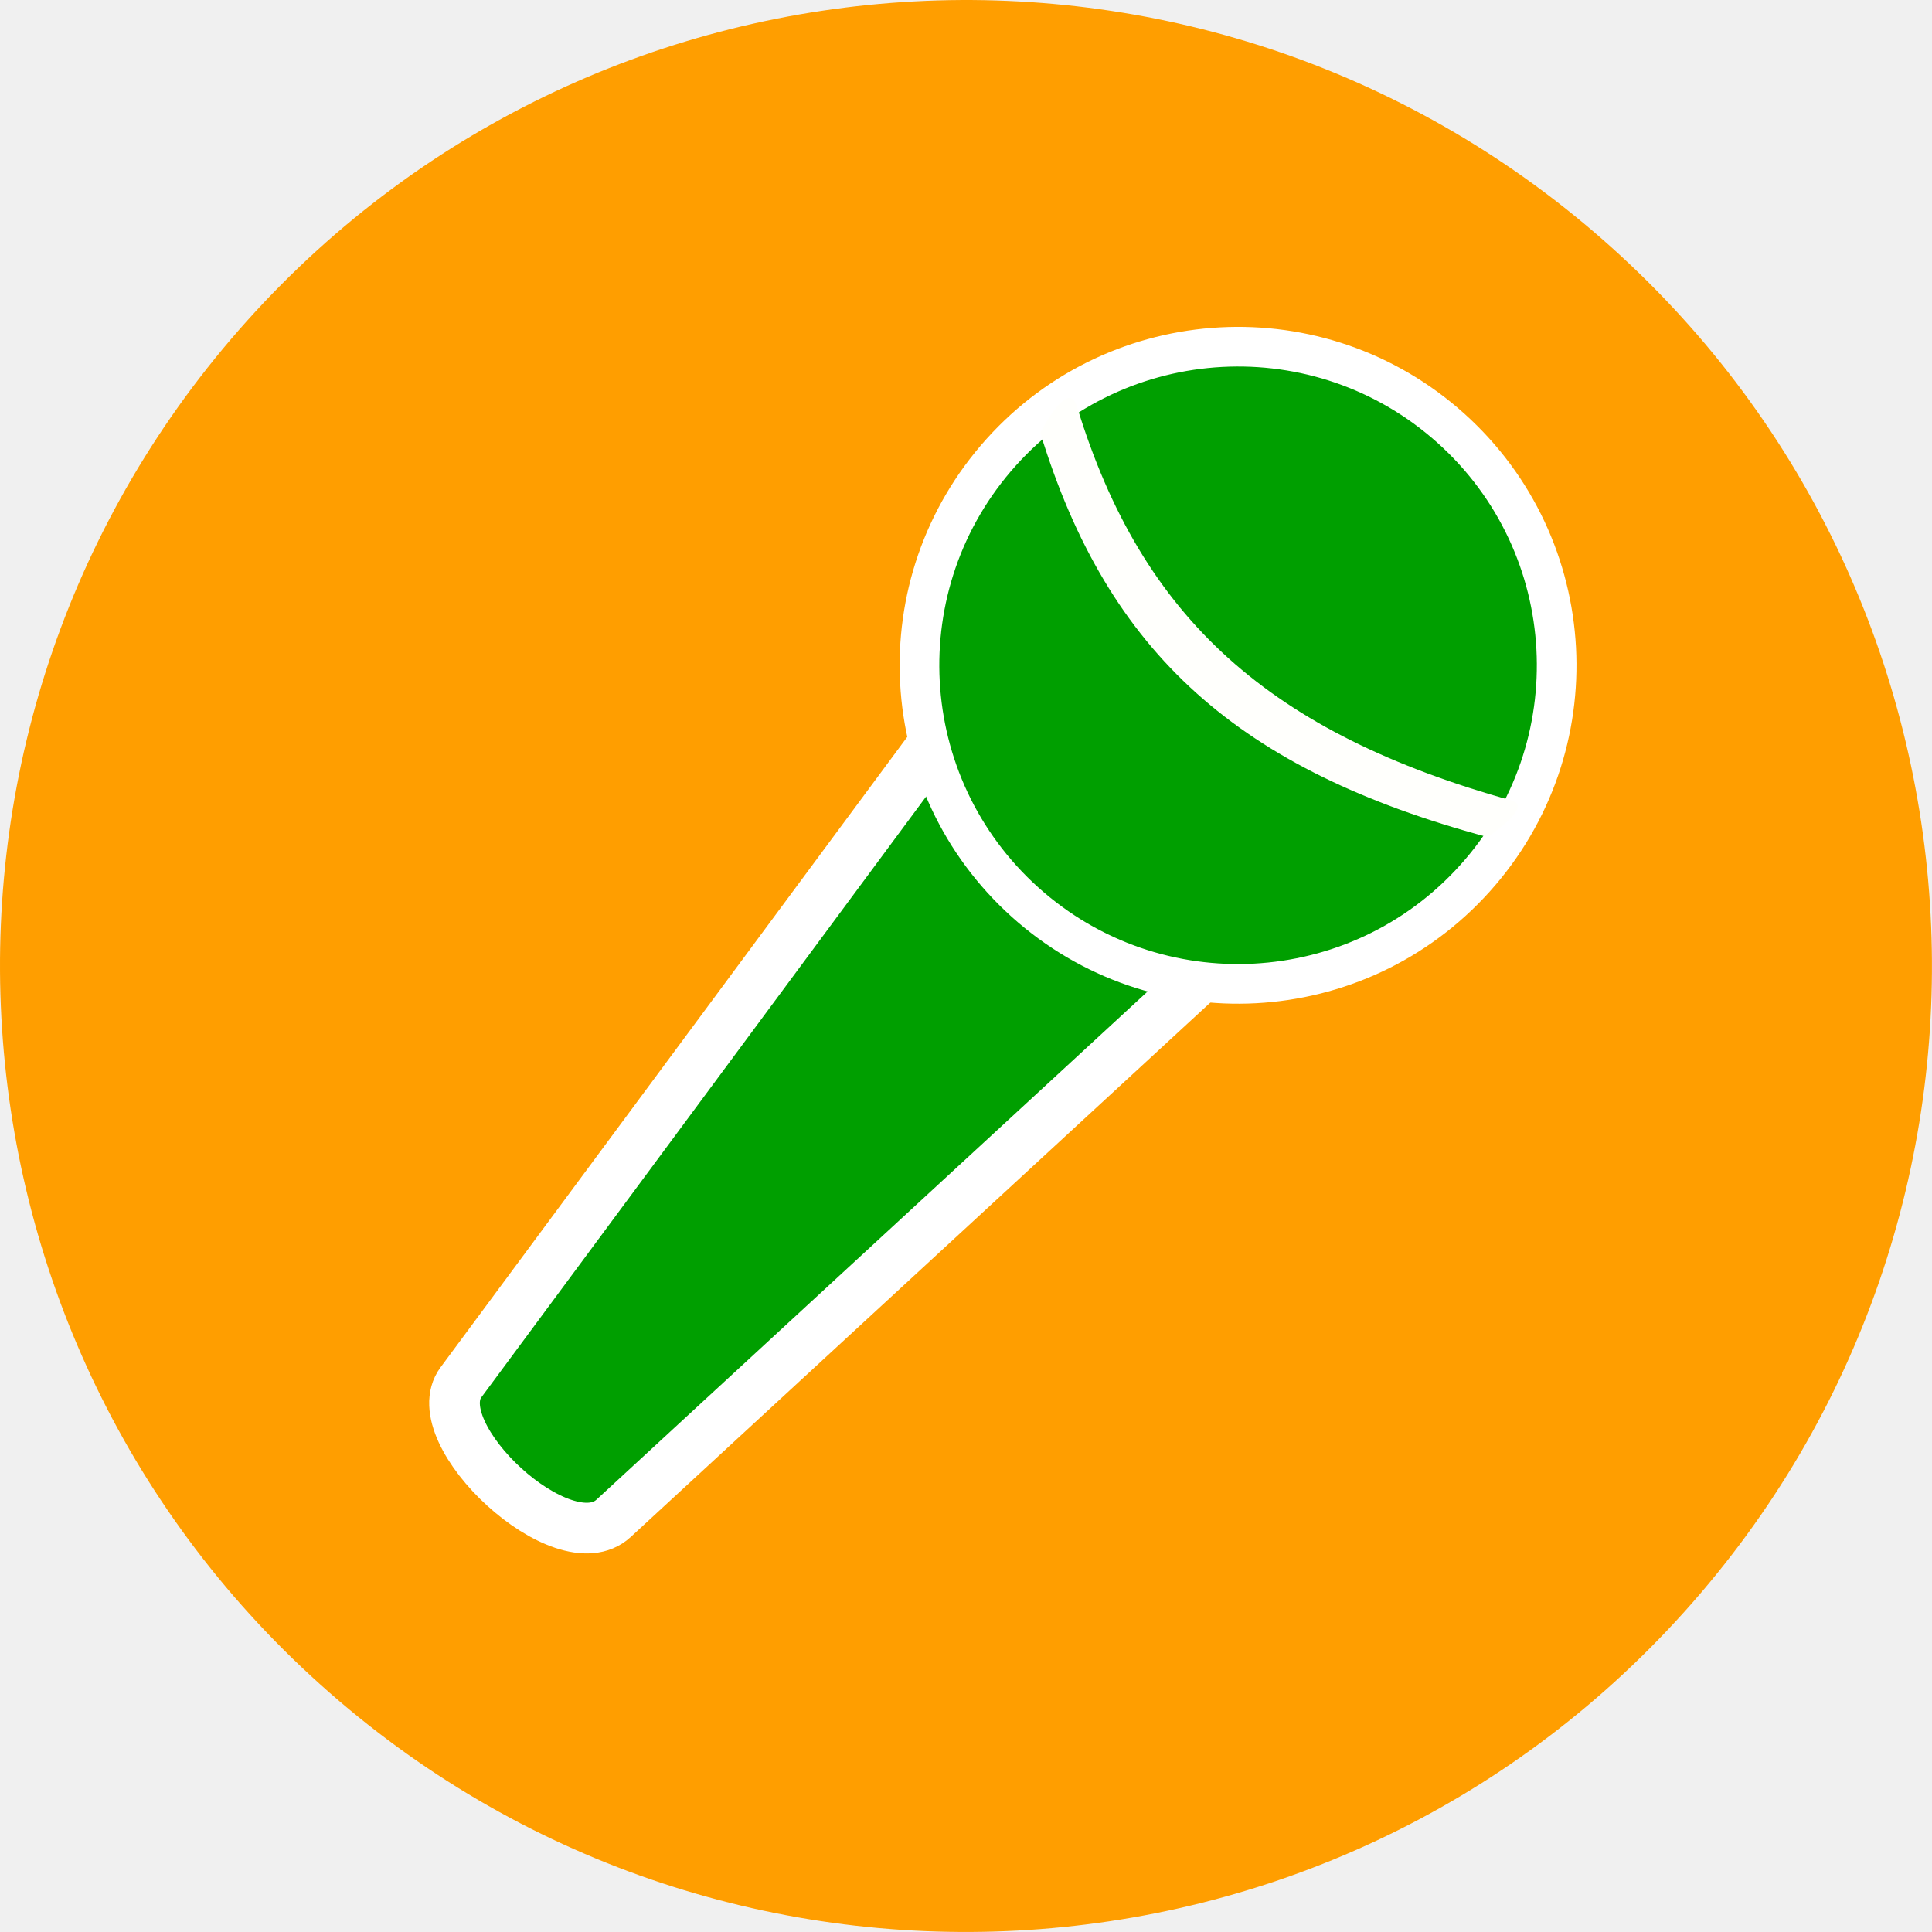
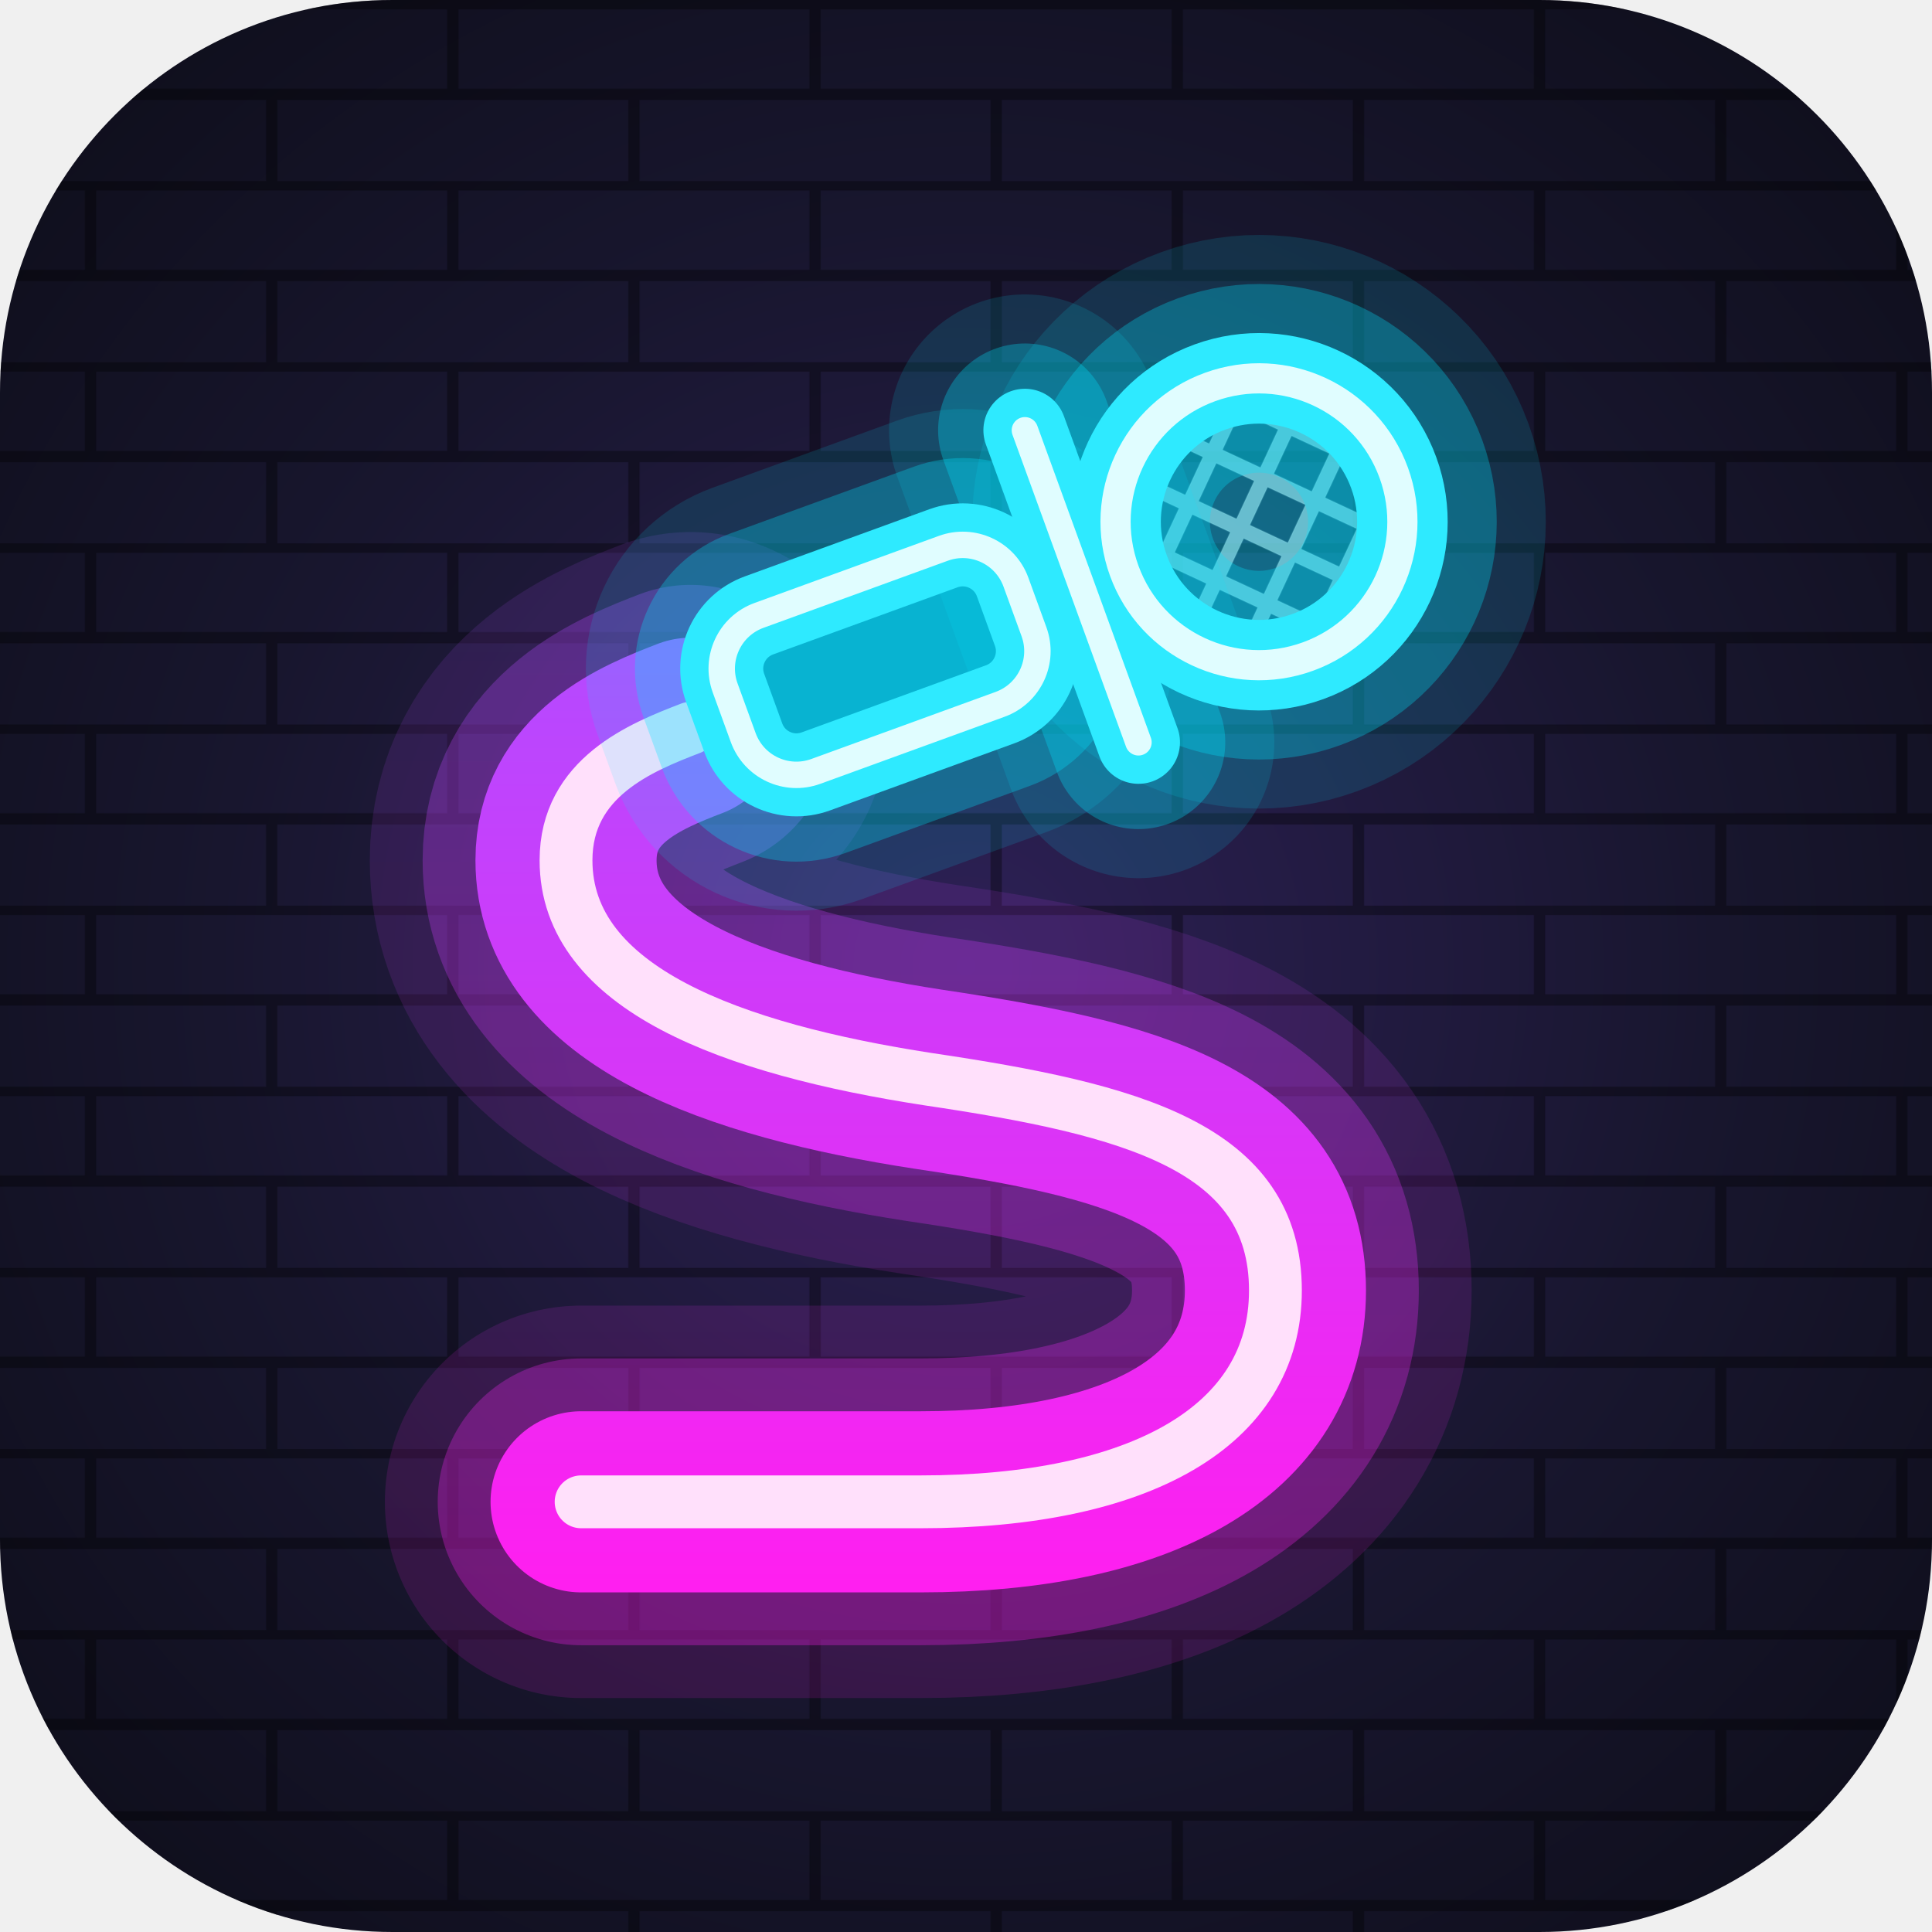
- <svg xmlns="http://www.w3.org/2000/svg" width="512" height="512" version="1.1" viewBox="0 0 135.47 135.47">
-   <g transform="translate(2.592 -10.151)">
-     <rect transform="rotate(41.939)" x="90.724" y="-17.474" width="38.69" height="58.173" fill="#fff" stroke-width=".204" />
-     <rect transform="rotate(41.939)" x="146.11" y="14.257" width="13.36" height="14.752" fill="#fff" stroke-width=".204" />
-     <rect transform="rotate(41.939)" x="80.704" y="-17.474" width="10.02" height="13.917" ry="5.01" fill="#fff" stroke-width=".204" />
-     <ellipse transform="rotate(41.939)" cx="100.51" cy="14.399" rx="67.733" ry="67.733" fill="#ff9e00" stroke-width="0" />
-   </g>
-   <g transform="translate(2.592 -10.151)">
-     <path d="m65.84 58.302 19.162 17.217-44.575 41.1c-3.512 3.238-13.358-5.944-10.699-9.536z" fill="#009f00" stroke="#fff" stroke-width="3.552" />
-     <circle transform="rotate(41.939)" cx="100.61" cy="-14.036" r="22.339" fill="#009f00" stroke="#fff" stroke-width="2.78" />
-     <path d="m72.923 38.648c4.566 14.964 13.607 22.923 30.521 27.652 1.468 0.411-1.726 2.548-1.726 2.548-17.396-4.682-26.602-12.801-31.362-28.335 0 0 1.945-3.906 2.567-1.865z" fill="#fffffc" stroke-width="0" />
+ <svg xmlns="http://www.w3.org/2000/svg" width="512" height="512" viewBox="0 0 512 512">
+   <defs>
+     <radialGradient id="w" cx=".5" cy=".5" r=".7">
+       <stop offset="0" stop-color="#2d2056" />
+       <stop offset=".55" stop-color="#18162e" />
+       <stop offset="1" stop-color="#0d0d18" />
+     </radialGradient>
+     <pattern id="b" width="96" height="48" patternUnits="userSpaceOnUse">
+       <path d="M0 1H96M0 25H96M24 1V25M72 25V49" stroke="#000" stroke-width="3" opacity=".35" fill="none" />
+     </pattern>
+     <linearGradient id="p" gradientUnits="userSpaceOnUse" x1="0" y1="170" x2="0" y2="420">
+       <stop offset="0" stop-color="#b44aff" />
+       <stop offset="1" stop-color="#ff1ff0" />
+     </linearGradient>
+     <pattern id="g" width="15" height="15" patternUnits="userSpaceOnUse" patternTransform="rotate(45)">
+       <path d="M0 7.5H15M7.5 0V15" stroke="#b8f9ff" stroke-width="4" opacity=".6" />
+     </pattern>
+     <path id="s" d="M160 398H250C308 398 344 378 344 342C344 304 306 294 252 286C200 278 156 262 156 228C156 206 176 198 189 193" />
+     <rect id="h" x="-26" y="-22" width="82" height="44" rx="15" />
+     <path id="k" d="M72 -44V44" />
+     <circle id="o" cx="122" cy="0" r="38" />
+   </defs>
+   <rect width="512" height="512" rx="104" fill="url(#w)" />
+   <rect width="512" height="512" rx="104" fill="url(#b)" />
+   <g fill="none" stroke-linecap="round" transform="translate(-6 0)">
+     <g stroke="url(#p)">
+       <use href="#s" stroke-width="104" opacity=".13" />
+       <use href="#s" stroke-width="76" opacity=".3" />
+       <use href="#s" stroke-width="48" />
+       <use href="#s" stroke="#ffe0fb" stroke-width="14" />
+     </g>
+     <g stroke="#00e5ff" fill="#00e5ff" fill-opacity=".3" transform="translate(225 180) rotate(-20)">
+       <use href="#h" fill="#221a40" fill-opacity="1" />
+       <use href="#o" />
+       <use href="#h" fill-opacity=".6" />
+       <circle cx="122" cy="0" r="27" fill="url(#g)" fill-opacity="1" stroke="none" />
+       <g fill="none">
+         <use href="#h" stroke-width="72" opacity=".13" />
+         <use href="#k" stroke-width="72" opacity=".13" />
+         <use href="#o" stroke-width="76" opacity=".13" />
+         <use href="#h" stroke-width="46" opacity=".3" />
+         <use href="#k" stroke-width="46" opacity=".3" />
+         <use href="#o" stroke-width="50" opacity=".3" />
+         <g stroke="#2eeaff">
+           <use href="#h" stroke-width="22" />
+           <use href="#k" stroke-width="22" />
+           <use href="#o" stroke-width="24" />
+         </g>
+         <g stroke="#e0fdff">
+           <use href="#h" stroke-width="7" />
+           <use href="#k" stroke-width="7" />
+           <use href="#o" stroke-width="8" />
+         </g>
+       </g>
+     </g>
  </g>
</svg>
